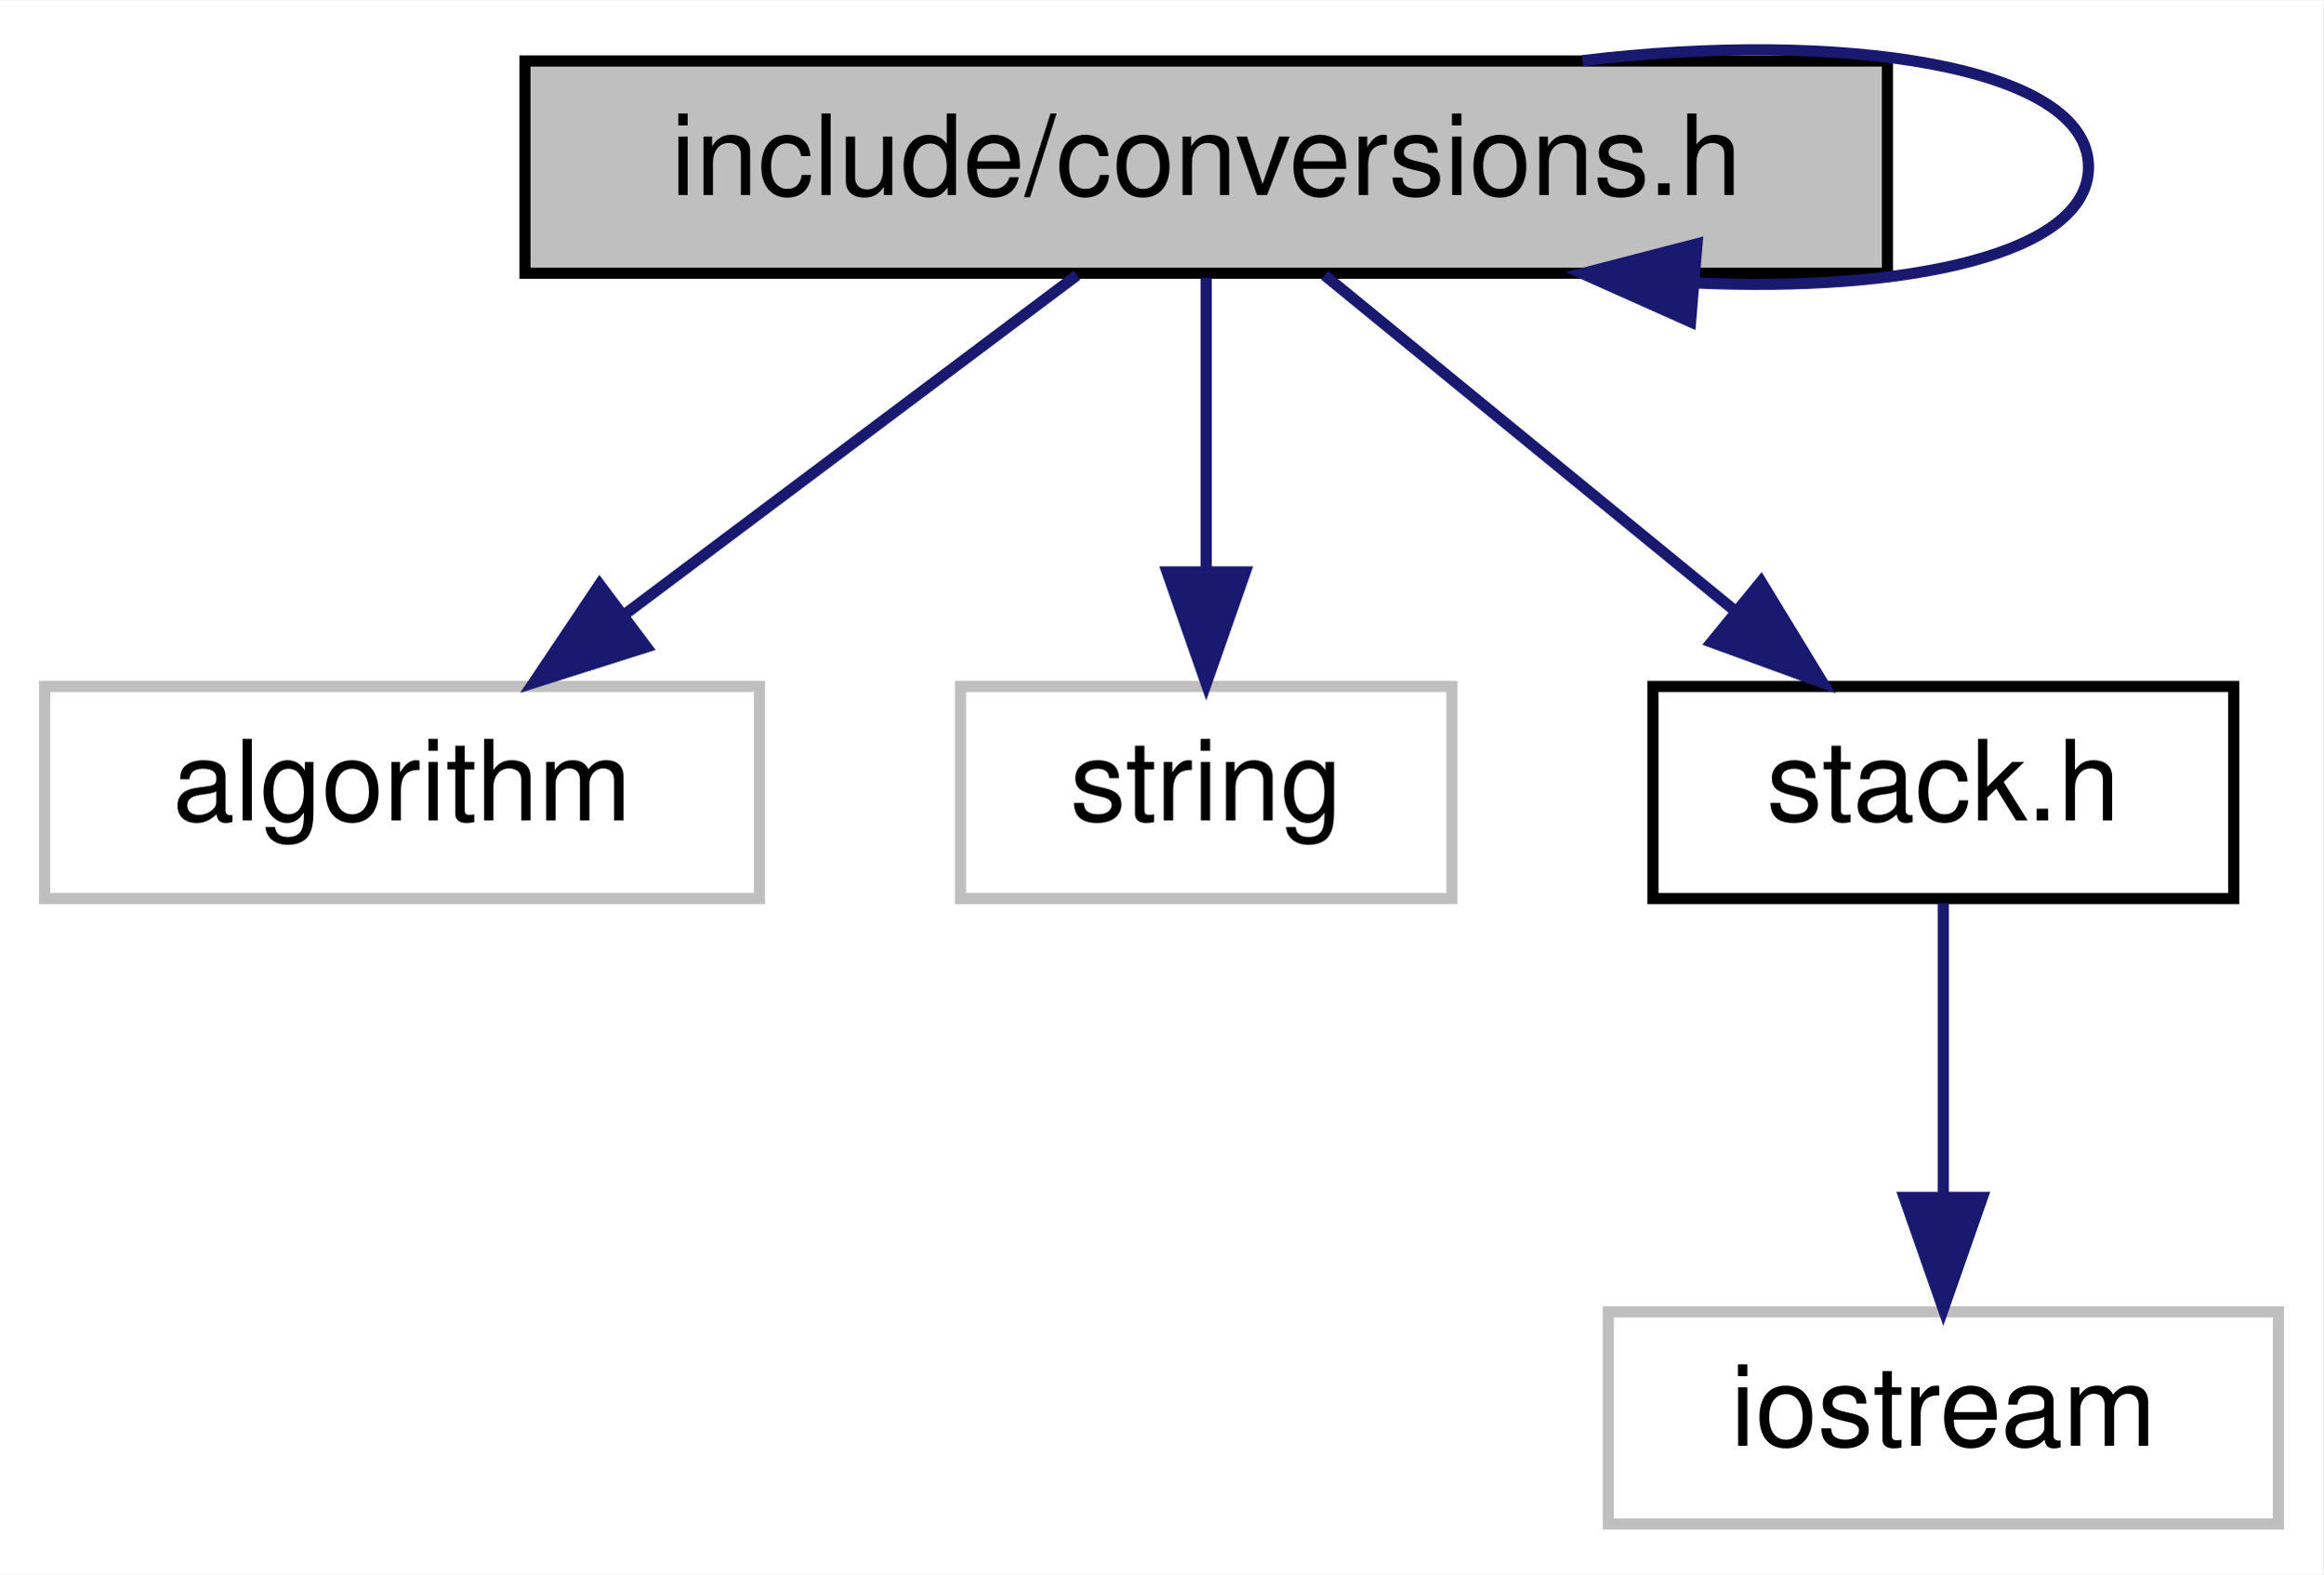
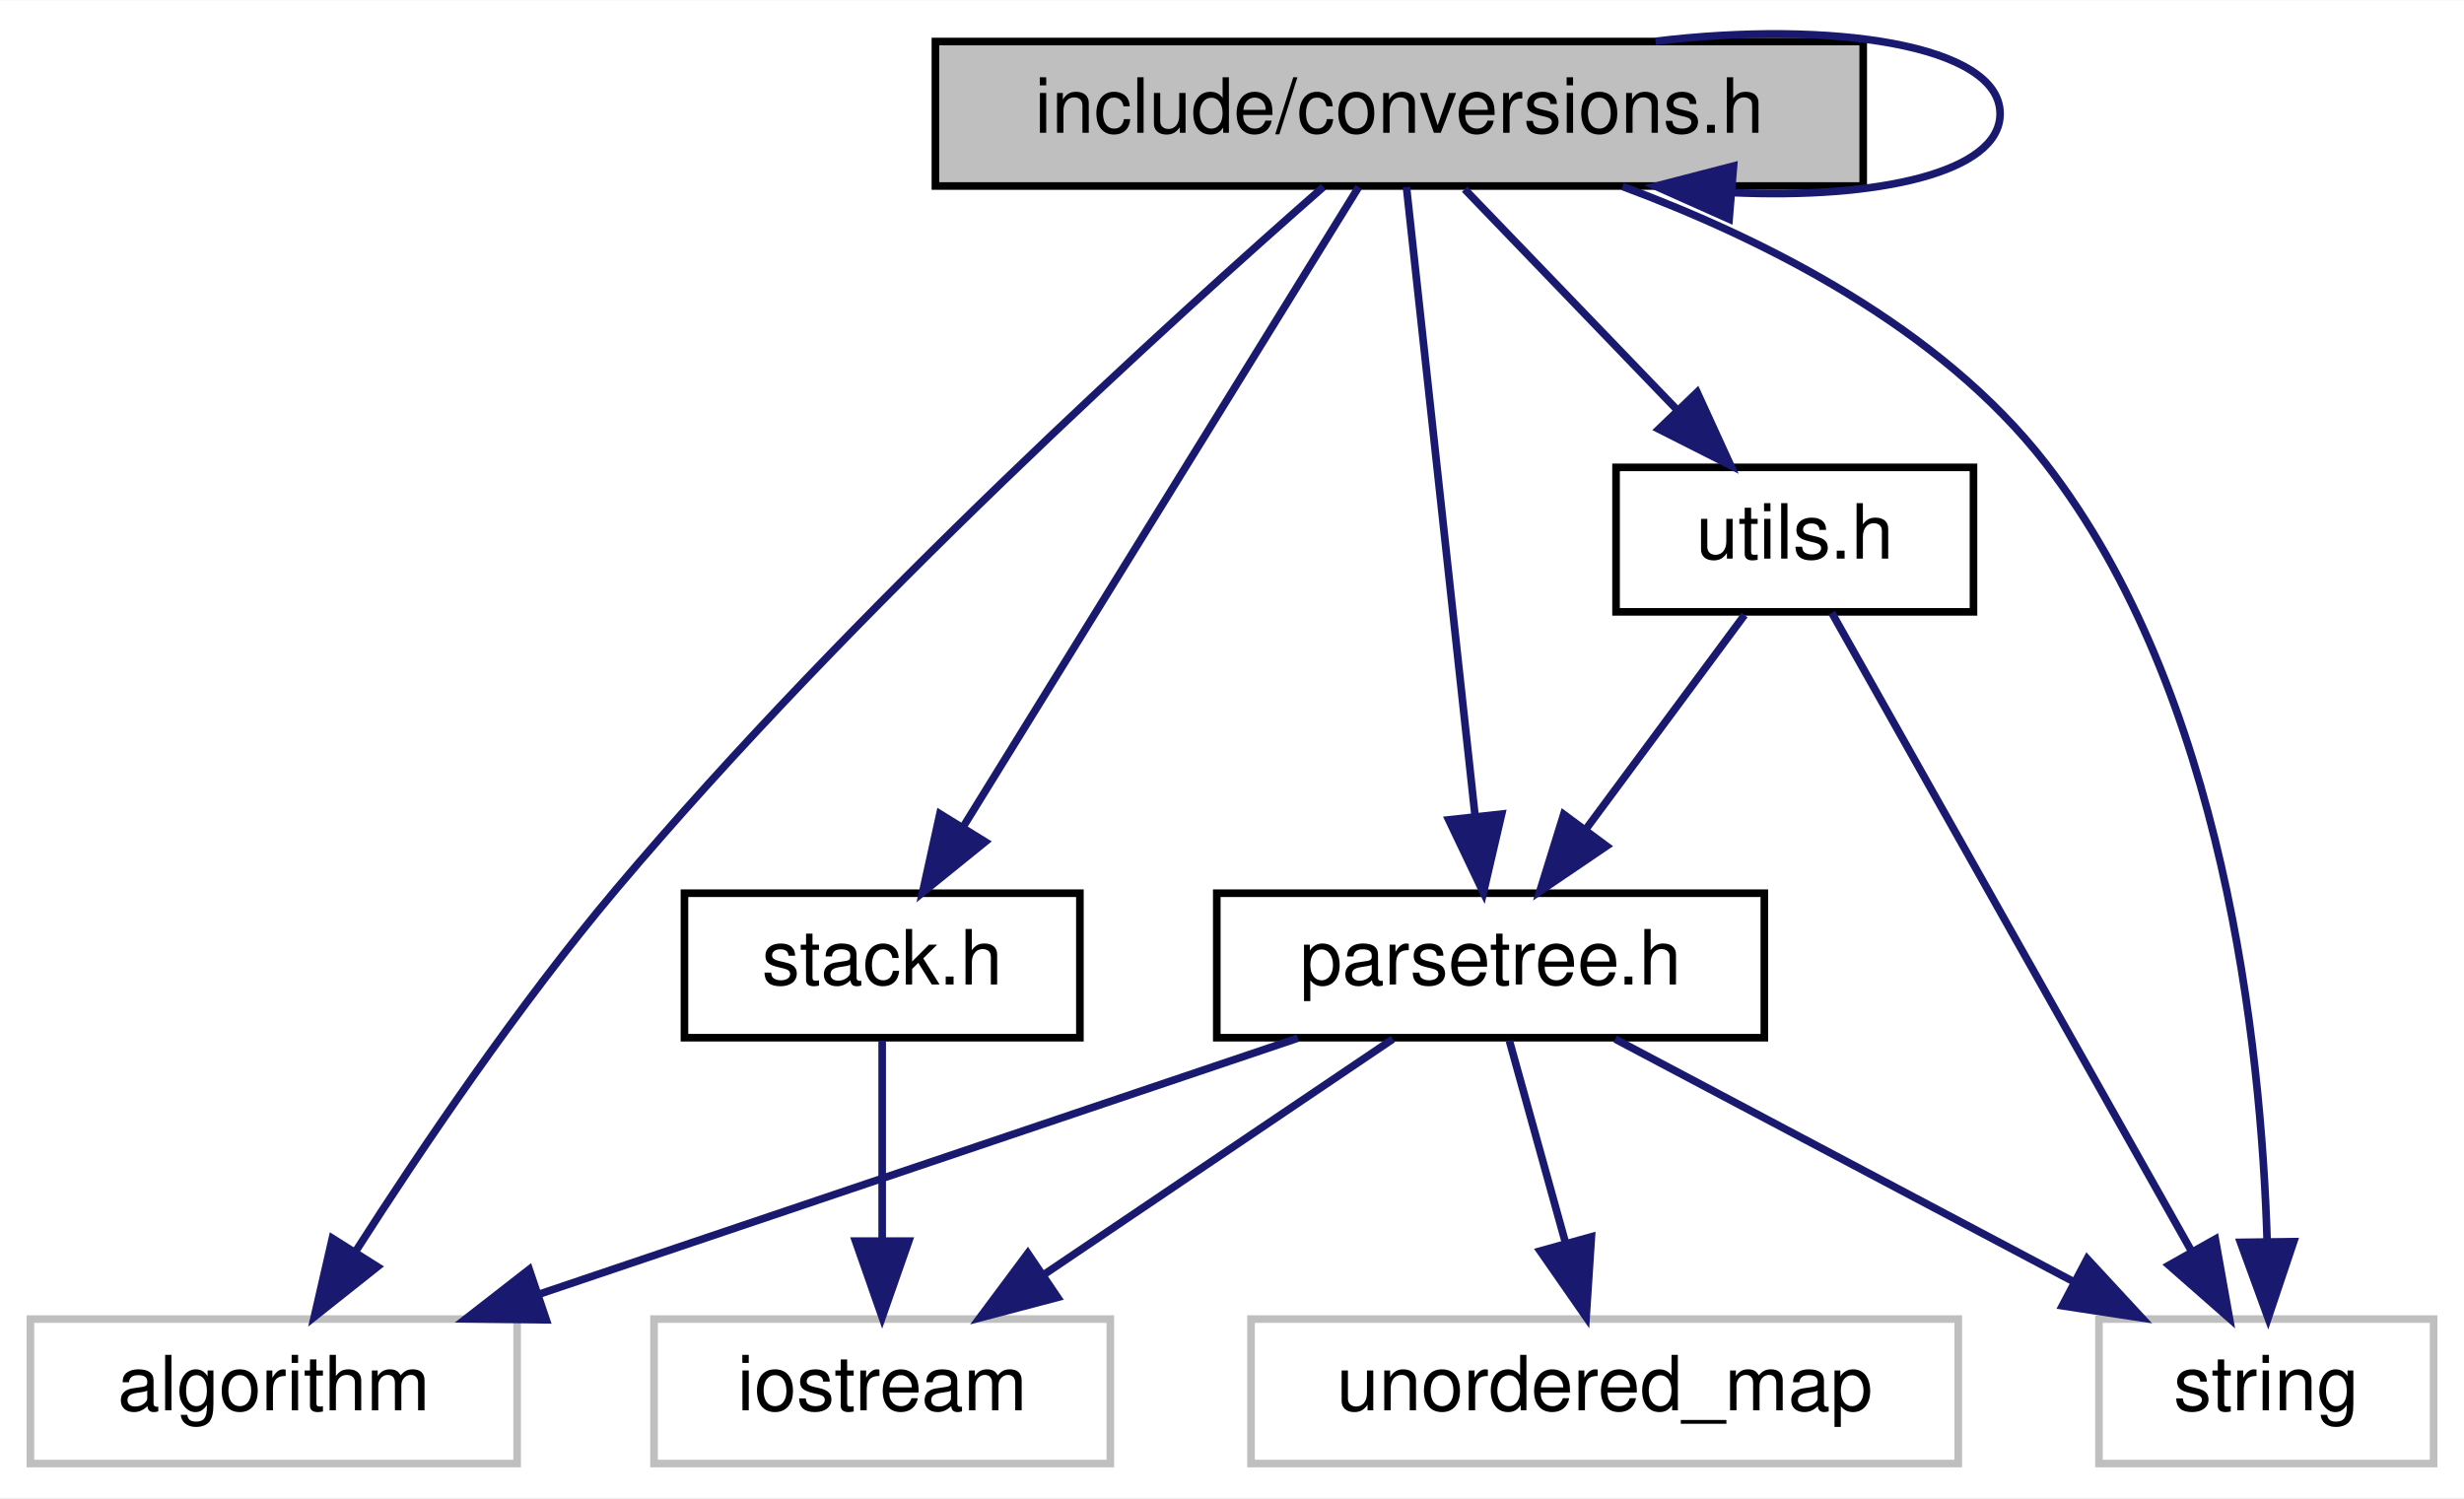
- <svg xmlns="http://www.w3.org/2000/svg" xmlns:xlink="http://www.w3.org/1999/xlink" width="208pt" height="141pt" viewBox="0.00 0.00 208.00 140.92">
-   <g id="graph0" class="graph" transform="scale(1 1) rotate(0) translate(4 136.92)">
-     <polygon fill="white" stroke="none" points="-4,4 -4,-136.92 204,-136.92 204,4 -4,4" />
+ <svg xmlns="http://www.w3.org/2000/svg" xmlns:xlink="http://www.w3.org/1999/xlink" width="324pt" height="197pt" viewBox="0.00 0.00 324.00 196.92">
+   <g id="graph0" class="graph" transform="scale(1 1) rotate(0) translate(4 192.92)">
+     <polygon fill="white" stroke="none" points="-4,4 -4,-192.92 320,-192.92 320,4 -4,4" />
    <g id="node1" class="node">
      <g id="a_node1">
        <a xlink:title="Header file for conversions.">
-           <polygon fill="#bfbfbf" stroke="black" points="43,-112.5 43,-131.5 165,-131.5 165,-112.5 43,-112.5" />
-           <text text-anchor="middle" x="104" y="-119.5" font-family="Helvetica,sans-Serif" font-size="10.00">include/conversions.h</text>
+           <polygon fill="#bfbfbf" stroke="black" points="119,-168.5 119,-187.5 241,-187.5 241,-168.5 119,-168.5" />
+           <text text-anchor="middle" x="180" y="-175.5" font-family="Helvetica,sans-Serif" font-size="10.00">include/conversions.h</text>
        </a>
      </g>
    </g>
    <g id="edge3" class="edge">
-       <path fill="none" stroke="midnightblue" d="M137.69,-131.53C160.59,-134.31 183,-131.13 183,-122 183,-114.22 166.75,-110.77 147.79,-111.63" />
-       <polygon fill="midnightblue" stroke="midnightblue" points="147.37,-108.15 137.69,-112.47 147.95,-115.13 147.37,-108.15" />
+       <path fill="none" stroke="midnightblue" d="M213.69,-187.53C236.59,-190.31 259,-187.13 259,-178 259,-170.22 242.75,-166.77 223.79,-167.63" />
+       <polygon fill="midnightblue" stroke="midnightblue" points="223.37,-164.15 213.69,-168.47 223.95,-171.13 223.37,-164.15" />
    </g>
    <g id="node2" class="node">
      <g id="a_node2">
        <a xlink:title=" ">
-           <polygon fill="white" stroke="#bfbfbf" points="0,-56.5 0,-75.5 64,-75.5 64,-56.5 0,-56.5" />
-           <text text-anchor="middle" x="32" y="-63.5" font-family="Helvetica,sans-Serif" font-size="10.00">algorithm</text>
+           <polygon fill="white" stroke="#bfbfbf" points="0,-0.5 0,-19.5 64,-19.5 64,-0.5 0,-0.5" />
+           <text text-anchor="middle" x="32" y="-7.5" font-family="Helvetica,sans-Serif" font-size="10.00">algorithm</text>
        </a>
      </g>
    </g>
    <g id="edge1" class="edge">
-       <path fill="none" stroke="midnightblue" d="M92.43,-112.32C81.58,-104.18 65.12,-91.84 52.12,-82.09" />
-       <polygon fill="midnightblue" stroke="midnightblue" points="53.88,-79.03 43.78,-75.83 49.68,-84.63 53.88,-79.03" />
+       <path fill="none" stroke="midnightblue" d="M170.02,-168.38C150.88,-151.6 108.15,-112.96 77,-76 64.19,-60.8 51.47,-41.99 42.84,-28.52" />
+       <polygon fill="midnightblue" stroke="midnightblue" points="45.63,-26.38 37.33,-19.79 39.7,-30.12 45.63,-26.38" />
    </g>
    <g id="node3" class="node">
      <g id="a_node3">
        <a xlink:title=" ">
-           <polygon fill="white" stroke="#bfbfbf" points="82,-56.5 82,-75.5 126,-75.5 126,-56.5 82,-56.5" />
-           <text text-anchor="middle" x="104" y="-63.5" font-family="Helvetica,sans-Serif" font-size="10.00">string</text>
+           <polygon fill="white" stroke="#bfbfbf" points="272,-0.5 272,-19.5 316,-19.5 316,-0.5 272,-0.5" />
+           <text text-anchor="middle" x="294" y="-7.5" font-family="Helvetica,sans-Serif" font-size="10.00">string</text>
        </a>
      </g>
    </g>
    <g id="edge2" class="edge">
-       <path fill="none" stroke="midnightblue" d="M104,-112.08C104,-105.01 104,-94.86 104,-85.99" />
-       <polygon fill="midnightblue" stroke="midnightblue" points="107.5,-85.75 104,-75.75 100.5,-85.75 107.5,-85.75" />
+       <path fill="none" stroke="midnightblue" d="M209.35,-168.44C227.97,-161.52 251.08,-149.95 265,-132 288.42,-101.8 293.32,-55.56 294.11,-29.87" />
+       <polygon fill="midnightblue" stroke="midnightblue" points="297.61,-29.68 294.24,-19.64 290.61,-29.59 297.61,-29.68" />
    </g>
    <g id="node4" class="node">
      <g id="a_node4">
-         <a xlink:href="stack_8h.html" target="_top" xlink:title="Header file for stack.">
-           <polygon fill="white" stroke="black" points="144,-56.5 144,-75.5 196,-75.5 196,-56.5 144,-56.5" />
-           <text text-anchor="middle" x="170" y="-63.5" font-family="Helvetica,sans-Serif" font-size="10.00">stack.h</text>
+         <a xlink:href="parsetree_8h.html" target="_top" xlink:title="Header file for parse tree.">
+           <polygon fill="white" stroke="black" points="156,-56.5 156,-75.5 228,-75.5 228,-56.5 156,-56.5" />
+           <text text-anchor="middle" x="192" y="-63.5" font-family="Helvetica,sans-Serif" font-size="10.00">parsetree.h</text>
        </a>
      </g>
    </g>
    <g id="edge4" class="edge">
-       <path fill="none" stroke="midnightblue" d="M114.6,-112.32C124.46,-104.26 139.35,-92.08 151.22,-82.37" />
-       <polygon fill="midnightblue" stroke="midnightblue" points="153.68,-84.88 159.2,-75.83 149.25,-79.46 153.68,-84.88" />
+       <path fill="none" stroke="midnightblue" d="M180.94,-168.37C182.88,-150.62 187.35,-109.67 189.97,-85.6" />
+       <polygon fill="midnightblue" stroke="midnightblue" points="193.46,-85.91 191.06,-75.59 186.5,-85.15 193.46,-85.91" />
+     </g>
+     <g id="node7" class="node">
+       <g id="a_node7">
+         <a xlink:href="stack_8h.html" target="_top" xlink:title="Header file for stack.">
+           <polygon fill="white" stroke="black" points="86,-56.5 86,-75.5 138,-75.5 138,-56.5 86,-56.5" />
+           <text text-anchor="middle" x="112" y="-63.5" font-family="Helvetica,sans-Serif" font-size="10.00">stack.h</text>
+         </a>
+       </g>
+     </g>
+     <g id="edge9" class="edge">
+       <path fill="none" stroke="midnightblue" d="M174.66,-168.37C163.49,-150.3 137.45,-108.18 122.7,-84.31" />
+       <polygon fill="midnightblue" stroke="midnightblue" points="125.55,-82.26 117.31,-75.59 119.59,-85.94 125.55,-82.26" />
+     </g>
+     <g id="node8" class="node">
+       <g id="a_node8">
+         <a xlink:href="utils_8h.html" target="_top" xlink:title="Utility functions for tasks.">
+           <polygon fill="white" stroke="black" points="208.5,-112.5 208.5,-131.5 255.5,-131.5 255.5,-112.5 208.5,-112.5" />
+           <text text-anchor="middle" x="232" y="-119.5" font-family="Helvetica,sans-Serif" font-size="10.00">utils.h</text>
+         </a>
+       </g>
+     </g>
+     <g id="edge11" class="edge">
+       <path fill="none" stroke="midnightblue" d="M188.59,-168.08C196.16,-160.22 207.38,-148.57 216.51,-139.08" />
+       <polygon fill="midnightblue" stroke="midnightblue" points="219.16,-141.38 223.57,-131.75 214.12,-136.53 219.16,-141.38" />
+     </g>
+     <g id="edge5" class="edge">
+       <path fill="none" stroke="midnightblue" d="M166.65,-56.44C139.73,-47.36 97,-32.94 66.91,-22.78" />
+       <polygon fill="midnightblue" stroke="midnightblue" points="67.83,-19.4 57.23,-19.52 65.59,-26.03 67.83,-19.4" />
+     </g>
+     <g id="edge7" class="edge">
+       <path fill="none" stroke="midnightblue" d="M208.39,-56.32C224.67,-47.7 249.87,-34.36 268.72,-24.39" />
+       <polygon fill="midnightblue" stroke="midnightblue" points="270.45,-27.43 277.65,-19.65 267.18,-21.24 270.45,-27.43" />
    </g>
    <g id="node5" class="node">
      <g id="a_node5">
        <a xlink:title=" ">
-           <polygon fill="white" stroke="#bfbfbf" points="140,-0.5 140,-19.5 200,-19.5 200,-0.5 140,-0.5" />
-           <text text-anchor="middle" x="170" y="-7.5" font-family="Helvetica,sans-Serif" font-size="10.00">iostream</text>
+           <polygon fill="white" stroke="#bfbfbf" points="82,-0.5 82,-19.5 142,-19.5 142,-0.5 82,-0.5" />
+           <text text-anchor="middle" x="112" y="-7.5" font-family="Helvetica,sans-Serif" font-size="10.00">iostream</text>
        </a>
      </g>
    </g>
-     <g id="edge5" class="edge">
-       <path fill="none" stroke="midnightblue" d="M170,-56.08C170,-49.01 170,-38.86 170,-29.99" />
-       <polygon fill="midnightblue" stroke="midnightblue" points="173.5,-29.75 170,-19.75 166.5,-29.75 173.5,-29.75" />
+     <g id="edge6" class="edge">
+       <path fill="none" stroke="midnightblue" d="M179.15,-56.32C166.78,-47.98 147.87,-35.21 133.26,-25.35" />
+       <polygon fill="midnightblue" stroke="midnightblue" points="135.07,-22.35 124.82,-19.65 131.15,-28.15 135.07,-22.35" />
+     </g>
+     <g id="node6" class="node">
+       <g id="a_node6">
+         <a xlink:title=" ">
+           <polygon fill="white" stroke="#bfbfbf" points="160.5,-0.5 160.5,-19.5 253.5,-19.5 253.5,-0.5 160.5,-0.5" />
+           <text text-anchor="middle" x="207" y="-7.5" font-family="Helvetica,sans-Serif" font-size="10.00">unordered_map</text>
+         </a>
+       </g>
+     </g>
+     <g id="edge8" class="edge">
+       <path fill="none" stroke="midnightblue" d="M194.48,-56.08C196.49,-48.85 199.39,-38.41 201.89,-29.4" />
+       <polygon fill="midnightblue" stroke="midnightblue" points="205.26,-30.32 204.57,-19.75 198.52,-28.45 205.26,-30.32" />
+     </g>
+     <g id="edge10" class="edge">
+       <path fill="none" stroke="midnightblue" d="M112,-56.08C112,-49.01 112,-38.86 112,-29.99" />
+       <polygon fill="midnightblue" stroke="midnightblue" points="115.5,-29.75 112,-19.75 108.5,-29.75 115.5,-29.75" />
+     </g>
+     <g id="edge12" class="edge">
+       <path fill="none" stroke="midnightblue" d="M236.87,-112.37C247.05,-94.3 270.79,-52.18 284.24,-28.31" />
+       <polygon fill="midnightblue" stroke="midnightblue" points="287.3,-30.02 289.16,-19.59 281.2,-26.58 287.3,-30.02" />
+     </g>
+     <g id="edge13" class="edge">
+       <path fill="none" stroke="midnightblue" d="M225.39,-112.08C219.74,-104.46 211.46,-93.26 204.55,-83.94" />
+       <polygon fill="midnightblue" stroke="midnightblue" points="207.25,-81.7 198.48,-75.75 201.62,-85.87 207.25,-81.7" />
    </g>
  </g>
</svg>
